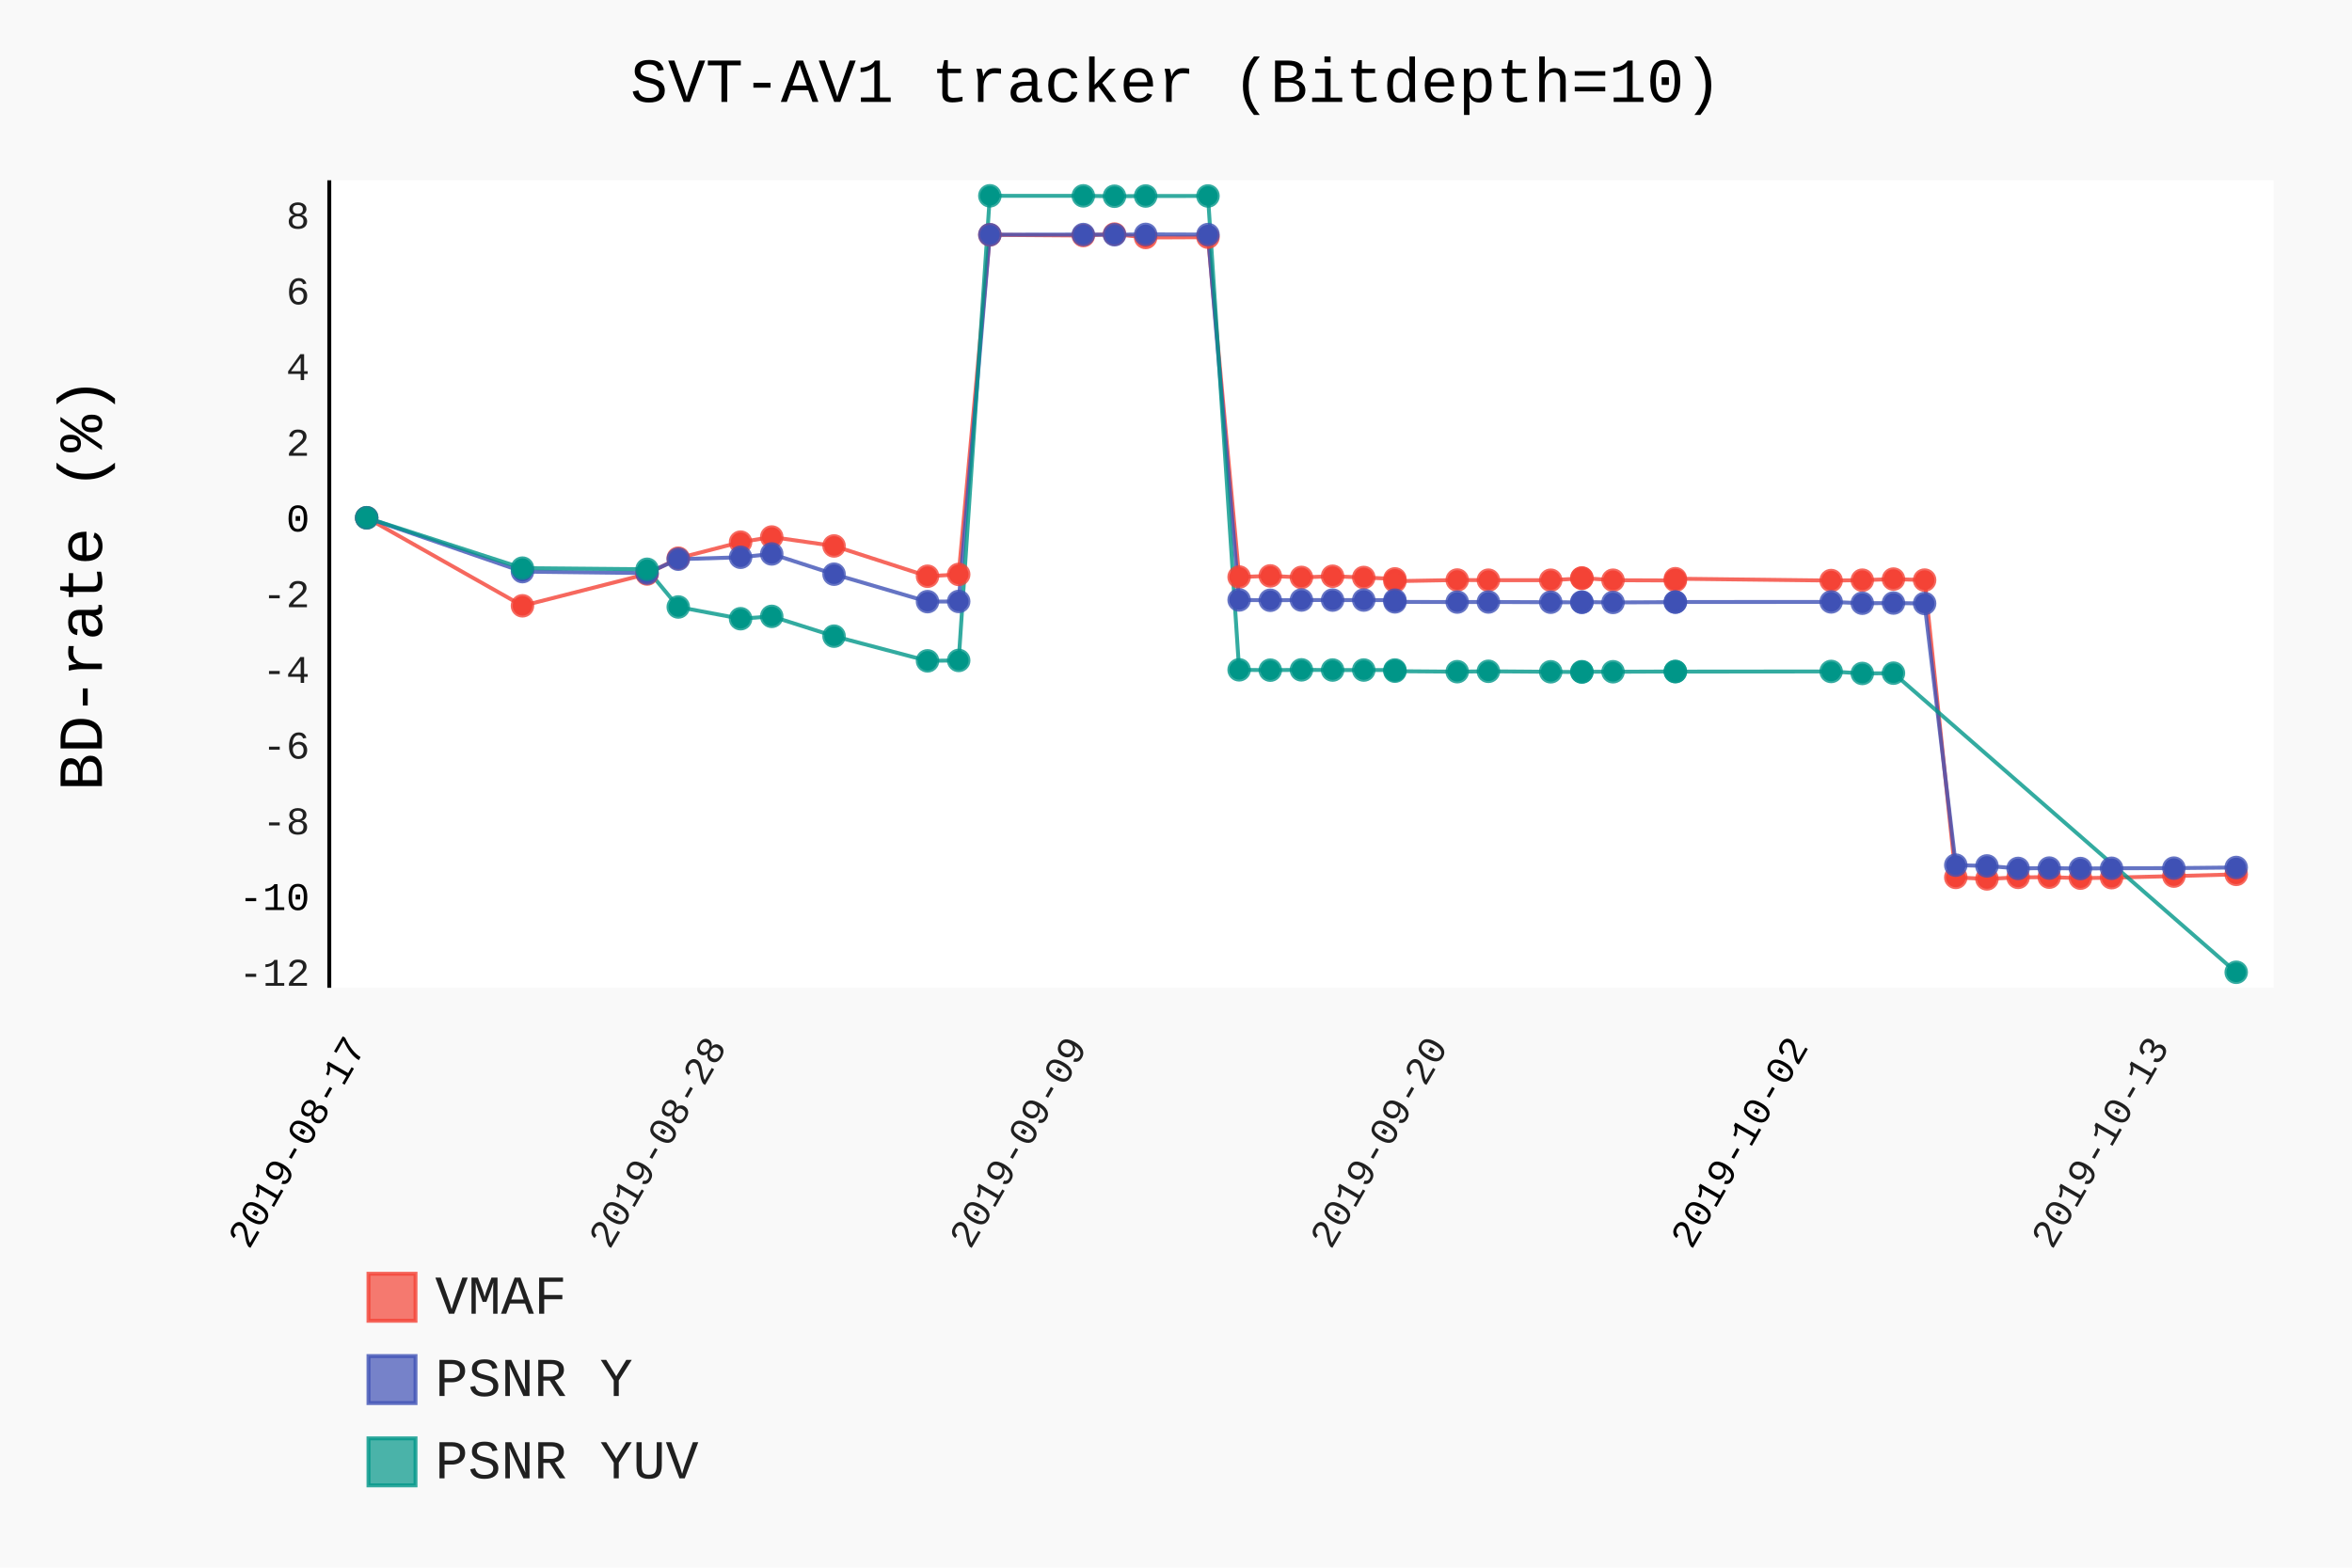
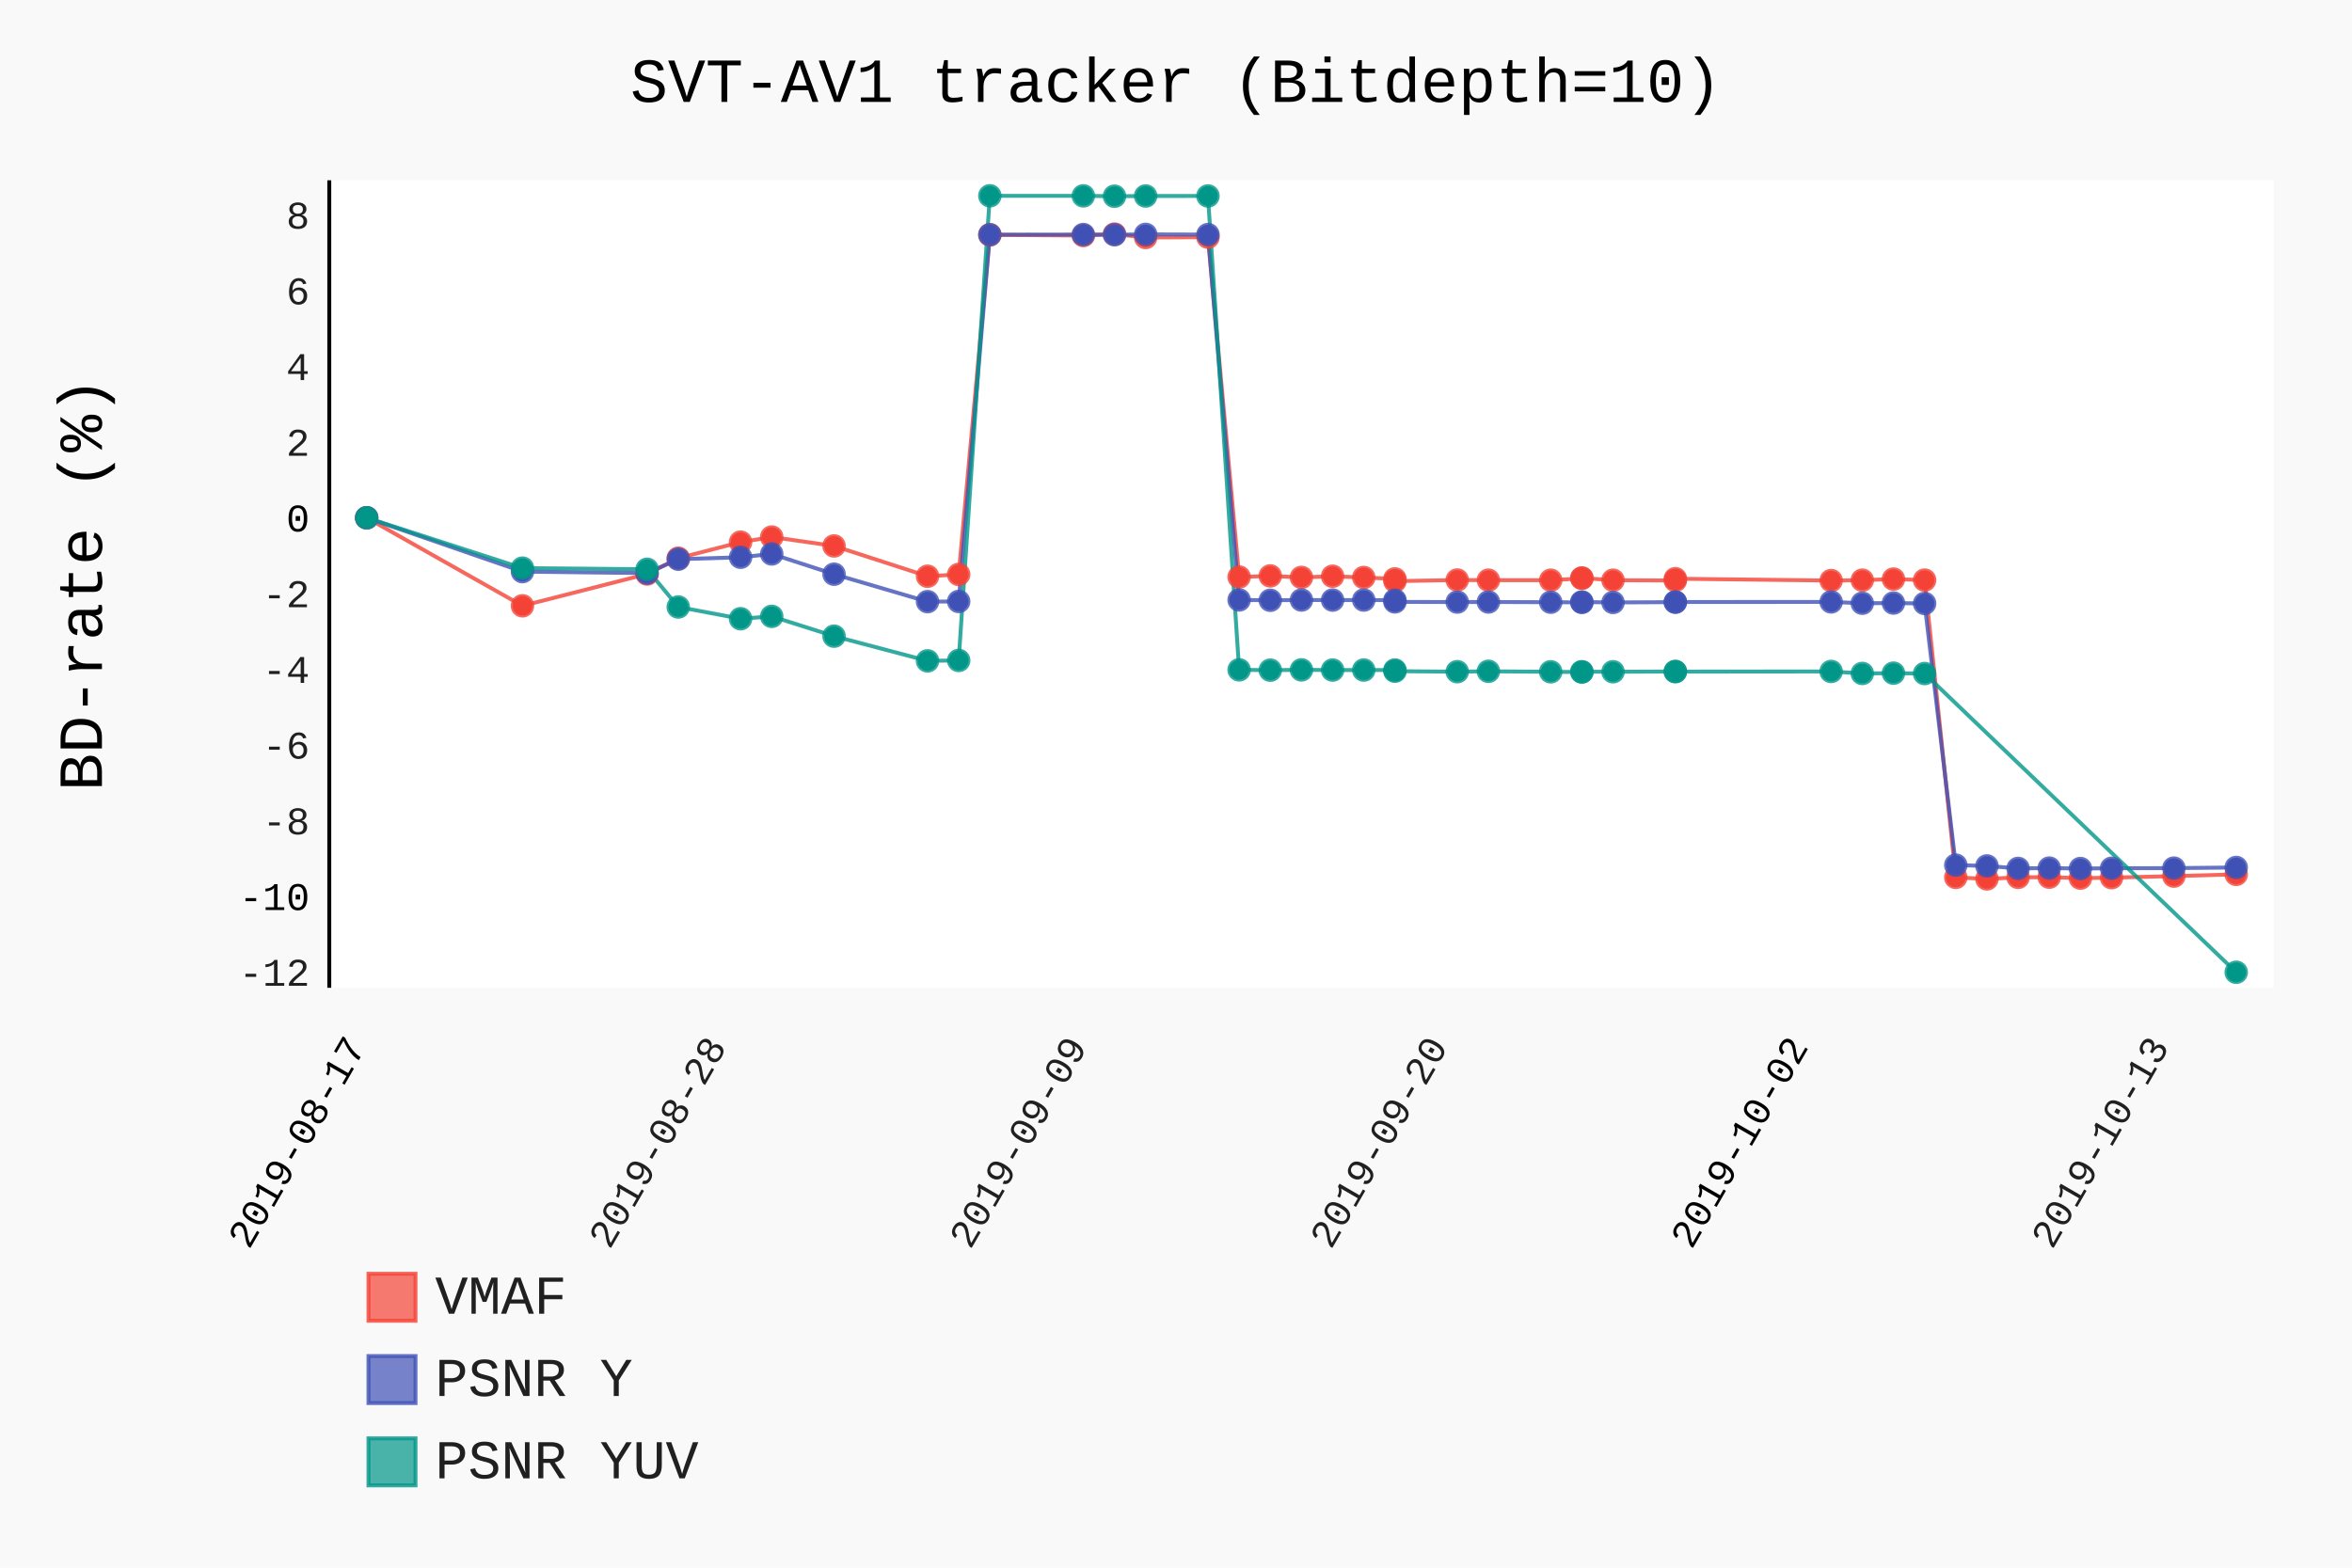
- <svg xmlns="http://www.w3.org/2000/svg" id="chart-d5853716-b4f8-43dd-b4a8-9dac7ab31e91" class="pygal-chart" viewBox="0 0 600 400">
+ <svg xmlns="http://www.w3.org/2000/svg" id="chart-70508d02-671e-4492-90ac-a0af5cd568db" class="pygal-chart" viewBox="0 0 600 400">
  <defs>
-     <style type="text/css">#chart-d5853716-b4f8-43dd-b4a8-9dac7ab31e91{-webkit-user-select:none;-webkit-font-smoothing:antialiased;font-family:Consolas,"Liberation Mono",Menlo,Courier,monospace}#chart-d5853716-b4f8-43dd-b4a8-9dac7ab31e91 .title{font-family:Consolas,"Liberation Mono",Menlo,Courier,monospace;font-size:16px}#chart-d5853716-b4f8-43dd-b4a8-9dac7ab31e91 .legends .legend text{font-family:Consolas,"Liberation Mono",Menlo,Courier,monospace;font-size:14px}#chart-d5853716-b4f8-43dd-b4a8-9dac7ab31e91 .axis text{font-family:Consolas,"Liberation Mono",Menlo,Courier,monospace;font-size:10px}#chart-d5853716-b4f8-43dd-b4a8-9dac7ab31e91 .axis text.major{font-family:Consolas,"Liberation Mono",Menlo,Courier,monospace;font-size:10px}#chart-d5853716-b4f8-43dd-b4a8-9dac7ab31e91 .text-overlay text.value{font-family:Consolas,"Liberation Mono",Menlo,Courier,monospace;font-size:16px}#chart-d5853716-b4f8-43dd-b4a8-9dac7ab31e91 .text-overlay text.label{font-family:Consolas,"Liberation Mono",Menlo,Courier,monospace;font-size:10px}#chart-d5853716-b4f8-43dd-b4a8-9dac7ab31e91 .tooltip{font-family:Consolas,"Liberation Mono",Menlo,Courier,monospace;font-size:14px}#chart-d5853716-b4f8-43dd-b4a8-9dac7ab31e91 text.no_data{font-family:Consolas,"Liberation Mono",Menlo,Courier,monospace;font-size:64px}
- #chart-d5853716-b4f8-43dd-b4a8-9dac7ab31e91{background-color:rgba(249,249,249,1)}#chart-d5853716-b4f8-43dd-b4a8-9dac7ab31e91 path,#chart-d5853716-b4f8-43dd-b4a8-9dac7ab31e91 line,#chart-d5853716-b4f8-43dd-b4a8-9dac7ab31e91 rect,#chart-d5853716-b4f8-43dd-b4a8-9dac7ab31e91 circle{-webkit-transition:150ms;-moz-transition:150ms;transition:150ms}#chart-d5853716-b4f8-43dd-b4a8-9dac7ab31e91 .graph &gt; .background{fill:rgba(249,249,249,1)}#chart-d5853716-b4f8-43dd-b4a8-9dac7ab31e91 .plot &gt; .background{fill:rgba(255,255,255,1)}#chart-d5853716-b4f8-43dd-b4a8-9dac7ab31e91 .graph{fill:rgba(0,0,0,.87)}#chart-d5853716-b4f8-43dd-b4a8-9dac7ab31e91 text.no_data{fill:rgba(0,0,0,1)}#chart-d5853716-b4f8-43dd-b4a8-9dac7ab31e91 .title{fill:rgba(0,0,0,1)}#chart-d5853716-b4f8-43dd-b4a8-9dac7ab31e91 .legends .legend text{fill:rgba(0,0,0,.87)}#chart-d5853716-b4f8-43dd-b4a8-9dac7ab31e91 .legends .legend:hover text{fill:rgba(0,0,0,1)}#chart-d5853716-b4f8-43dd-b4a8-9dac7ab31e91 .axis .line{stroke:rgba(0,0,0,1)}#chart-d5853716-b4f8-43dd-b4a8-9dac7ab31e91 .axis .guide.line{stroke:rgba(0,0,0,.54)}#chart-d5853716-b4f8-43dd-b4a8-9dac7ab31e91 .axis .major.line{stroke:rgba(0,0,0,.87)}#chart-d5853716-b4f8-43dd-b4a8-9dac7ab31e91 .axis text.major{fill:rgba(0,0,0,1)}#chart-d5853716-b4f8-43dd-b4a8-9dac7ab31e91 .axis.y .guides:hover .guide.line,#chart-d5853716-b4f8-43dd-b4a8-9dac7ab31e91 .line-graph .axis.x .guides:hover .guide.line,#chart-d5853716-b4f8-43dd-b4a8-9dac7ab31e91 .stackedline-graph .axis.x .guides:hover .guide.line,#chart-d5853716-b4f8-43dd-b4a8-9dac7ab31e91 .xy-graph .axis.x .guides:hover .guide.line{stroke:rgba(0,0,0,1)}#chart-d5853716-b4f8-43dd-b4a8-9dac7ab31e91 .axis .guides:hover text{fill:rgba(0,0,0,1)}#chart-d5853716-b4f8-43dd-b4a8-9dac7ab31e91 .reactive{fill-opacity:.7;stroke-opacity:.8}#chart-d5853716-b4f8-43dd-b4a8-9dac7ab31e91 .ci{stroke:rgba(0,0,0,.87)}#chart-d5853716-b4f8-43dd-b4a8-9dac7ab31e91 .reactive.active,#chart-d5853716-b4f8-43dd-b4a8-9dac7ab31e91 .active .reactive{fill-opacity:.8;stroke-opacity:.9;stroke-width:4}#chart-d5853716-b4f8-43dd-b4a8-9dac7ab31e91 .ci .reactive.active{stroke-width:1.5}#chart-d5853716-b4f8-43dd-b4a8-9dac7ab31e91 .series text{fill:rgba(0,0,0,1)}#chart-d5853716-b4f8-43dd-b4a8-9dac7ab31e91 .tooltip rect{fill:rgba(255,255,255,1);stroke:rgba(0,0,0,1);-webkit-transition:opacity 150ms;-moz-transition:opacity 150ms;transition:opacity 150ms}#chart-d5853716-b4f8-43dd-b4a8-9dac7ab31e91 .tooltip .label{fill:rgba(0,0,0,.87)}#chart-d5853716-b4f8-43dd-b4a8-9dac7ab31e91 .tooltip .label{fill:rgba(0,0,0,.87)}#chart-d5853716-b4f8-43dd-b4a8-9dac7ab31e91 .tooltip .legend{font-size:.8em;fill:rgba(0,0,0,.54)}#chart-d5853716-b4f8-43dd-b4a8-9dac7ab31e91 .tooltip .x_label{font-size:.6em;fill:rgba(0,0,0,1)}#chart-d5853716-b4f8-43dd-b4a8-9dac7ab31e91 .tooltip .xlink{font-size:.5em;text-decoration:underline}#chart-d5853716-b4f8-43dd-b4a8-9dac7ab31e91 .tooltip .value{font-size:1.5em}#chart-d5853716-b4f8-43dd-b4a8-9dac7ab31e91 .bound{font-size:.5em}#chart-d5853716-b4f8-43dd-b4a8-9dac7ab31e91 .max-value{font-size:.75em;fill:rgba(0,0,0,.54)}#chart-d5853716-b4f8-43dd-b4a8-9dac7ab31e91 .map-element{fill:rgba(255,255,255,1);stroke:rgba(0,0,0,.54) !important}#chart-d5853716-b4f8-43dd-b4a8-9dac7ab31e91 .map-element .reactive{fill-opacity:inherit;stroke-opacity:inherit}#chart-d5853716-b4f8-43dd-b4a8-9dac7ab31e91 .color-0,#chart-d5853716-b4f8-43dd-b4a8-9dac7ab31e91 .color-0 a:visited{stroke:#F44336;fill:#F44336}#chart-d5853716-b4f8-43dd-b4a8-9dac7ab31e91 .color-1,#chart-d5853716-b4f8-43dd-b4a8-9dac7ab31e91 .color-1 a:visited{stroke:#3F51B5;fill:#3F51B5}#chart-d5853716-b4f8-43dd-b4a8-9dac7ab31e91 .color-2,#chart-d5853716-b4f8-43dd-b4a8-9dac7ab31e91 .color-2 a:visited{stroke:#009688;fill:#009688}#chart-d5853716-b4f8-43dd-b4a8-9dac7ab31e91 .text-overlay .color-0 text{fill:black}#chart-d5853716-b4f8-43dd-b4a8-9dac7ab31e91 .text-overlay .color-1 text{fill:black}#chart-d5853716-b4f8-43dd-b4a8-9dac7ab31e91 .text-overlay .color-2 text{fill:black}
- #chart-d5853716-b4f8-43dd-b4a8-9dac7ab31e91 text.no_data{text-anchor:middle}#chart-d5853716-b4f8-43dd-b4a8-9dac7ab31e91 .guide.line{fill:none}#chart-d5853716-b4f8-43dd-b4a8-9dac7ab31e91 .centered{text-anchor:middle}#chart-d5853716-b4f8-43dd-b4a8-9dac7ab31e91 .title{text-anchor:middle}#chart-d5853716-b4f8-43dd-b4a8-9dac7ab31e91 .legends .legend text{fill-opacity:1}#chart-d5853716-b4f8-43dd-b4a8-9dac7ab31e91 .axis.x text{text-anchor:middle}#chart-d5853716-b4f8-43dd-b4a8-9dac7ab31e91 .axis.x:not(.web) text[transform]{text-anchor:start}#chart-d5853716-b4f8-43dd-b4a8-9dac7ab31e91 .axis.x:not(.web) text[transform].backwards{text-anchor:end}#chart-d5853716-b4f8-43dd-b4a8-9dac7ab31e91 .axis.y text{text-anchor:end}#chart-d5853716-b4f8-43dd-b4a8-9dac7ab31e91 .axis.y text[transform].backwards{text-anchor:start}#chart-d5853716-b4f8-43dd-b4a8-9dac7ab31e91 .axis.y2 text{text-anchor:start}#chart-d5853716-b4f8-43dd-b4a8-9dac7ab31e91 .axis.y2 text[transform].backwards{text-anchor:end}#chart-d5853716-b4f8-43dd-b4a8-9dac7ab31e91 .axis .guide.line{stroke-dasharray:4,4}#chart-d5853716-b4f8-43dd-b4a8-9dac7ab31e91 .axis .major.guide.line{stroke-dasharray:6,6}#chart-d5853716-b4f8-43dd-b4a8-9dac7ab31e91 .horizontal .axis.y .guide.line,#chart-d5853716-b4f8-43dd-b4a8-9dac7ab31e91 .horizontal .axis.y2 .guide.line,#chart-d5853716-b4f8-43dd-b4a8-9dac7ab31e91 .vertical .axis.x .guide.line{opacity:0}#chart-d5853716-b4f8-43dd-b4a8-9dac7ab31e91 .horizontal .axis.always_show .guide.line,#chart-d5853716-b4f8-43dd-b4a8-9dac7ab31e91 .vertical .axis.always_show .guide.line{opacity:1 !important}#chart-d5853716-b4f8-43dd-b4a8-9dac7ab31e91 .axis.y .guides:hover .guide.line,#chart-d5853716-b4f8-43dd-b4a8-9dac7ab31e91 .axis.y2 .guides:hover .guide.line,#chart-d5853716-b4f8-43dd-b4a8-9dac7ab31e91 .axis.x .guides:hover .guide.line{opacity:1}#chart-d5853716-b4f8-43dd-b4a8-9dac7ab31e91 .axis .guides:hover text{opacity:1}#chart-d5853716-b4f8-43dd-b4a8-9dac7ab31e91 .nofill{fill:none}#chart-d5853716-b4f8-43dd-b4a8-9dac7ab31e91 .subtle-fill{fill-opacity:.2}#chart-d5853716-b4f8-43dd-b4a8-9dac7ab31e91 .dot{stroke-width:1px;fill-opacity:1}#chart-d5853716-b4f8-43dd-b4a8-9dac7ab31e91 .dot.active{stroke-width:5px}#chart-d5853716-b4f8-43dd-b4a8-9dac7ab31e91 .dot.negative{fill:transparent}#chart-d5853716-b4f8-43dd-b4a8-9dac7ab31e91 text,#chart-d5853716-b4f8-43dd-b4a8-9dac7ab31e91 tspan{stroke:none !important}#chart-d5853716-b4f8-43dd-b4a8-9dac7ab31e91 .series text.active{opacity:1}#chart-d5853716-b4f8-43dd-b4a8-9dac7ab31e91 .tooltip rect{fill-opacity:.95;stroke-width:.5}#chart-d5853716-b4f8-43dd-b4a8-9dac7ab31e91 .tooltip text{fill-opacity:1}#chart-d5853716-b4f8-43dd-b4a8-9dac7ab31e91 .showable{visibility:hidden}#chart-d5853716-b4f8-43dd-b4a8-9dac7ab31e91 .showable.shown{visibility:visible}#chart-d5853716-b4f8-43dd-b4a8-9dac7ab31e91 .gauge-background{fill:rgba(229,229,229,1);stroke:none}#chart-d5853716-b4f8-43dd-b4a8-9dac7ab31e91 .bg-lines{stroke:rgba(249,249,249,1);stroke-width:2px}</style>
+     <style type="text/css">#chart-70508d02-671e-4492-90ac-a0af5cd568db{-webkit-user-select:none;-webkit-font-smoothing:antialiased;font-family:Consolas,"Liberation Mono",Menlo,Courier,monospace}#chart-70508d02-671e-4492-90ac-a0af5cd568db .title{font-family:Consolas,"Liberation Mono",Menlo,Courier,monospace;font-size:16px}#chart-70508d02-671e-4492-90ac-a0af5cd568db .legends .legend text{font-family:Consolas,"Liberation Mono",Menlo,Courier,monospace;font-size:14px}#chart-70508d02-671e-4492-90ac-a0af5cd568db .axis text{font-family:Consolas,"Liberation Mono",Menlo,Courier,monospace;font-size:10px}#chart-70508d02-671e-4492-90ac-a0af5cd568db .axis text.major{font-family:Consolas,"Liberation Mono",Menlo,Courier,monospace;font-size:10px}#chart-70508d02-671e-4492-90ac-a0af5cd568db .text-overlay text.value{font-family:Consolas,"Liberation Mono",Menlo,Courier,monospace;font-size:16px}#chart-70508d02-671e-4492-90ac-a0af5cd568db .text-overlay text.label{font-family:Consolas,"Liberation Mono",Menlo,Courier,monospace;font-size:10px}#chart-70508d02-671e-4492-90ac-a0af5cd568db .tooltip{font-family:Consolas,"Liberation Mono",Menlo,Courier,monospace;font-size:14px}#chart-70508d02-671e-4492-90ac-a0af5cd568db text.no_data{font-family:Consolas,"Liberation Mono",Menlo,Courier,monospace;font-size:64px}
+ #chart-70508d02-671e-4492-90ac-a0af5cd568db{background-color:rgba(249,249,249,1)}#chart-70508d02-671e-4492-90ac-a0af5cd568db path,#chart-70508d02-671e-4492-90ac-a0af5cd568db line,#chart-70508d02-671e-4492-90ac-a0af5cd568db rect,#chart-70508d02-671e-4492-90ac-a0af5cd568db circle{-webkit-transition:150ms;-moz-transition:150ms;transition:150ms}#chart-70508d02-671e-4492-90ac-a0af5cd568db .graph &gt; .background{fill:rgba(249,249,249,1)}#chart-70508d02-671e-4492-90ac-a0af5cd568db .plot &gt; .background{fill:rgba(255,255,255,1)}#chart-70508d02-671e-4492-90ac-a0af5cd568db .graph{fill:rgba(0,0,0,.87)}#chart-70508d02-671e-4492-90ac-a0af5cd568db text.no_data{fill:rgba(0,0,0,1)}#chart-70508d02-671e-4492-90ac-a0af5cd568db .title{fill:rgba(0,0,0,1)}#chart-70508d02-671e-4492-90ac-a0af5cd568db .legends .legend text{fill:rgba(0,0,0,.87)}#chart-70508d02-671e-4492-90ac-a0af5cd568db .legends .legend:hover text{fill:rgba(0,0,0,1)}#chart-70508d02-671e-4492-90ac-a0af5cd568db .axis .line{stroke:rgba(0,0,0,1)}#chart-70508d02-671e-4492-90ac-a0af5cd568db .axis .guide.line{stroke:rgba(0,0,0,.54)}#chart-70508d02-671e-4492-90ac-a0af5cd568db .axis .major.line{stroke:rgba(0,0,0,.87)}#chart-70508d02-671e-4492-90ac-a0af5cd568db .axis text.major{fill:rgba(0,0,0,1)}#chart-70508d02-671e-4492-90ac-a0af5cd568db .axis.y .guides:hover .guide.line,#chart-70508d02-671e-4492-90ac-a0af5cd568db .line-graph .axis.x .guides:hover .guide.line,#chart-70508d02-671e-4492-90ac-a0af5cd568db .stackedline-graph .axis.x .guides:hover .guide.line,#chart-70508d02-671e-4492-90ac-a0af5cd568db .xy-graph .axis.x .guides:hover .guide.line{stroke:rgba(0,0,0,1)}#chart-70508d02-671e-4492-90ac-a0af5cd568db .axis .guides:hover text{fill:rgba(0,0,0,1)}#chart-70508d02-671e-4492-90ac-a0af5cd568db .reactive{fill-opacity:.7;stroke-opacity:.8}#chart-70508d02-671e-4492-90ac-a0af5cd568db .ci{stroke:rgba(0,0,0,.87)}#chart-70508d02-671e-4492-90ac-a0af5cd568db .reactive.active,#chart-70508d02-671e-4492-90ac-a0af5cd568db .active .reactive{fill-opacity:.8;stroke-opacity:.9;stroke-width:4}#chart-70508d02-671e-4492-90ac-a0af5cd568db .ci .reactive.active{stroke-width:1.5}#chart-70508d02-671e-4492-90ac-a0af5cd568db .series text{fill:rgba(0,0,0,1)}#chart-70508d02-671e-4492-90ac-a0af5cd568db .tooltip rect{fill:rgba(255,255,255,1);stroke:rgba(0,0,0,1);-webkit-transition:opacity 150ms;-moz-transition:opacity 150ms;transition:opacity 150ms}#chart-70508d02-671e-4492-90ac-a0af5cd568db .tooltip .label{fill:rgba(0,0,0,.87)}#chart-70508d02-671e-4492-90ac-a0af5cd568db .tooltip .label{fill:rgba(0,0,0,.87)}#chart-70508d02-671e-4492-90ac-a0af5cd568db .tooltip .legend{font-size:.8em;fill:rgba(0,0,0,.54)}#chart-70508d02-671e-4492-90ac-a0af5cd568db .tooltip .x_label{font-size:.6em;fill:rgba(0,0,0,1)}#chart-70508d02-671e-4492-90ac-a0af5cd568db .tooltip .xlink{font-size:.5em;text-decoration:underline}#chart-70508d02-671e-4492-90ac-a0af5cd568db .tooltip .value{font-size:1.5em}#chart-70508d02-671e-4492-90ac-a0af5cd568db .bound{font-size:.5em}#chart-70508d02-671e-4492-90ac-a0af5cd568db .max-value{font-size:.75em;fill:rgba(0,0,0,.54)}#chart-70508d02-671e-4492-90ac-a0af5cd568db .map-element{fill:rgba(255,255,255,1);stroke:rgba(0,0,0,.54) !important}#chart-70508d02-671e-4492-90ac-a0af5cd568db .map-element .reactive{fill-opacity:inherit;stroke-opacity:inherit}#chart-70508d02-671e-4492-90ac-a0af5cd568db .color-0,#chart-70508d02-671e-4492-90ac-a0af5cd568db .color-0 a:visited{stroke:#F44336;fill:#F44336}#chart-70508d02-671e-4492-90ac-a0af5cd568db .color-1,#chart-70508d02-671e-4492-90ac-a0af5cd568db .color-1 a:visited{stroke:#3F51B5;fill:#3F51B5}#chart-70508d02-671e-4492-90ac-a0af5cd568db .color-2,#chart-70508d02-671e-4492-90ac-a0af5cd568db .color-2 a:visited{stroke:#009688;fill:#009688}#chart-70508d02-671e-4492-90ac-a0af5cd568db .text-overlay .color-0 text{fill:black}#chart-70508d02-671e-4492-90ac-a0af5cd568db .text-overlay .color-1 text{fill:black}#chart-70508d02-671e-4492-90ac-a0af5cd568db .text-overlay .color-2 text{fill:black}
+ #chart-70508d02-671e-4492-90ac-a0af5cd568db text.no_data{text-anchor:middle}#chart-70508d02-671e-4492-90ac-a0af5cd568db .guide.line{fill:none}#chart-70508d02-671e-4492-90ac-a0af5cd568db .centered{text-anchor:middle}#chart-70508d02-671e-4492-90ac-a0af5cd568db .title{text-anchor:middle}#chart-70508d02-671e-4492-90ac-a0af5cd568db .legends .legend text{fill-opacity:1}#chart-70508d02-671e-4492-90ac-a0af5cd568db .axis.x text{text-anchor:middle}#chart-70508d02-671e-4492-90ac-a0af5cd568db .axis.x:not(.web) text[transform]{text-anchor:start}#chart-70508d02-671e-4492-90ac-a0af5cd568db .axis.x:not(.web) text[transform].backwards{text-anchor:end}#chart-70508d02-671e-4492-90ac-a0af5cd568db .axis.y text{text-anchor:end}#chart-70508d02-671e-4492-90ac-a0af5cd568db .axis.y text[transform].backwards{text-anchor:start}#chart-70508d02-671e-4492-90ac-a0af5cd568db .axis.y2 text{text-anchor:start}#chart-70508d02-671e-4492-90ac-a0af5cd568db .axis.y2 text[transform].backwards{text-anchor:end}#chart-70508d02-671e-4492-90ac-a0af5cd568db .axis .guide.line{stroke-dasharray:4,4}#chart-70508d02-671e-4492-90ac-a0af5cd568db .axis .major.guide.line{stroke-dasharray:6,6}#chart-70508d02-671e-4492-90ac-a0af5cd568db .horizontal .axis.y .guide.line,#chart-70508d02-671e-4492-90ac-a0af5cd568db .horizontal .axis.y2 .guide.line,#chart-70508d02-671e-4492-90ac-a0af5cd568db .vertical .axis.x .guide.line{opacity:0}#chart-70508d02-671e-4492-90ac-a0af5cd568db .horizontal .axis.always_show .guide.line,#chart-70508d02-671e-4492-90ac-a0af5cd568db .vertical .axis.always_show .guide.line{opacity:1 !important}#chart-70508d02-671e-4492-90ac-a0af5cd568db .axis.y .guides:hover .guide.line,#chart-70508d02-671e-4492-90ac-a0af5cd568db .axis.y2 .guides:hover .guide.line,#chart-70508d02-671e-4492-90ac-a0af5cd568db .axis.x .guides:hover .guide.line{opacity:1}#chart-70508d02-671e-4492-90ac-a0af5cd568db .axis .guides:hover text{opacity:1}#chart-70508d02-671e-4492-90ac-a0af5cd568db .nofill{fill:none}#chart-70508d02-671e-4492-90ac-a0af5cd568db .subtle-fill{fill-opacity:.2}#chart-70508d02-671e-4492-90ac-a0af5cd568db .dot{stroke-width:1px;fill-opacity:1}#chart-70508d02-671e-4492-90ac-a0af5cd568db .dot.active{stroke-width:5px}#chart-70508d02-671e-4492-90ac-a0af5cd568db .dot.negative{fill:transparent}#chart-70508d02-671e-4492-90ac-a0af5cd568db text,#chart-70508d02-671e-4492-90ac-a0af5cd568db tspan{stroke:none !important}#chart-70508d02-671e-4492-90ac-a0af5cd568db .series text.active{opacity:1}#chart-70508d02-671e-4492-90ac-a0af5cd568db .tooltip rect{fill-opacity:.95;stroke-width:.5}#chart-70508d02-671e-4492-90ac-a0af5cd568db .tooltip text{fill-opacity:1}#chart-70508d02-671e-4492-90ac-a0af5cd568db .showable{visibility:hidden}#chart-70508d02-671e-4492-90ac-a0af5cd568db .showable.shown{visibility:visible}#chart-70508d02-671e-4492-90ac-a0af5cd568db .gauge-background{fill:rgba(229,229,229,1);stroke:none}#chart-70508d02-671e-4492-90ac-a0af5cd568db .bg-lines{stroke:rgba(249,249,249,1);stroke-width:2px}</style>
  </defs>
  <g class="graph datetimeline-graph vertical">
    <rect class="background" height="400" width="600" x="0" y="0" />
    <g class="plot" transform="translate(84, 46)">
      <rect class="background" height="206.038" width="496.0" x="0" y="0" />
      <g class="axis y">
        <g class="guides">
          <text class="" x="-5" y="205.518">-12</text>
        </g>
        <g class="guides">
          <text class="major" x="-5" y="186.199">-10</text>
        </g>
        <g class="guides">
          <text class="" x="-5" y="166.881">-8</text>
        </g>
        <g class="guides">
          <text class="" x="-5" y="147.562">-6</text>
        </g>
        <g class="guides">
          <text class="" x="-5" y="128.243">-4</text>
        </g>
        <g class="guides">
          <text class="" x="-5" y="108.924">-2</text>
        </g>
        <g class="guides">
          <text class="major" x="-5" y="89.606">0</text>
        </g>
        <g class="guides">
          <text class="" x="-5" y="70.287">2</text>
        </g>
        <g class="guides">
          <text class="" x="-5" y="50.968">4</text>
        </g>
        <g class="guides">
          <text class="" x="-5" y="31.649">6</text>
        </g>
        <g class="guides">
          <text class="" x="-5" y="12.331">8</text>
        </g>
      </g>
      <g class="axis x">
        <path class="line" d="M0 0 v206.038" />
        <g class="guides">
          <path class="major guide line" d="M9.538 0 v206.038" />
          <text class="major backwards" x="9.538" y="221.038" transform="rotate(300 9.538462 221.0385)">2019-08-17</text>
        </g>
        <g class="guides">
          <path class="guide line" d="M101.538 0 v206.038" />
          <text class="backwards" x="101.538" y="221.038" transform="rotate(300 101.5375 221.0385)">2019-08-28</text>
        </g>
        <g class="guides">
          <path class="guide line" d="M193.537 0 v206.038" />
          <text class="backwards" x="193.537" y="221.038" transform="rotate(300 193.5366 221.0385)">2019-09-09</text>
        </g>
        <g class="guides">
          <path class="guide line" d="M285.536 0 v206.038" />
          <text class="backwards" x="285.536" y="221.038" transform="rotate(300 285.5356 221.0385)">2019-09-20</text>
        </g>
        <g class="guides">
          <path class="major guide line" d="M377.535 0 v206.038" />
          <text class="major backwards" x="377.535" y="221.038" transform="rotate(300 377.5347 221.0385)">2019-10-02</text>
        </g>
        <g class="guides">
          <path class="guide line" d="M469.534 0 v206.038" />
          <text class="backwards" x="469.534" y="221.038" transform="rotate(300 469.5337 221.0385)">2019-10-13</text>
        </g>
      </g>
      <g class="series serie-0 color-0">
        <path class="line reactive nofill" d="M9.538 86.106 L49.282 108.573 81.077 100.46 89.026 96.422 104.923 92.326 112.872 91.022 128.769 93.302 152.615 101.029 160.564 100.566 168.513 13.921 192.359 14.095 200.308 13.728 208.256 14.597 224.154 14.52 232.103 101.232 240.051 100.942 248 101.329 255.949 101.029 263.897 101.348 271.846 101.706 271.846 102.285 287.744 101.995 295.692 102.034 311.59 102.044 319.538 101.57 319.538 101.464 327.487 102.044 343.385 102.111 343.385 101.657 383.128 102.131 391.077 102.034 399.026 101.754 406.974 102.015 414.923 177.87 422.872 178.256 430.821 177.86 438.769 177.812 446.718 178.063 454.667 177.937 470.564 177.541 486.462 177.097" />
      </g>
      <g class="series serie-1 color-1">
        <path class="line reactive nofill" d="M9.538 86.106 L49.282 99.851 81.077 100.228 89.026 96.683 104.923 96.19 112.872 95.34 128.769 100.508 152.615 107.511 160.564 107.463 168.513 13.882 192.359 13.844 200.308 13.892 208.256 13.805 224.154 13.853 232.103 107.076 240.051 107.163 248 107.095 255.949 107.115 263.897 107.105 271.846 107.134 271.846 107.569 287.744 107.617 295.692 107.598 311.59 107.656 319.538 107.694 319.538 107.607 327.487 107.714 343.385 107.636 343.385 107.607 383.128 107.578 391.077 107.917 399.026 107.868 406.974 107.975 414.923 174.74 422.872 174.943 430.821 175.581 438.769 175.494 446.718 175.609 454.667 175.542 470.564 175.503 486.462 175.339" />
      </g>
      <g class="series serie-2 color-2">
-         <path class="line reactive nofill" d="M9.538 86.106 L49.282 98.962 81.077 99.252 89.026 108.873 104.923 111.867 112.872 111.268 128.769 116.32 152.615 122.618 160.564 122.512 168.513 3.962 192.359 3.972 200.308 4.069 208.256 4.011 224.154 4.001 232.103 124.907 240.051 124.994 248 124.917 255.949 124.965 263.897 124.965 271.846 124.956 271.846 125.255 287.744 125.381 295.692 125.284 311.59 125.41 319.538 125.477 319.538 125.39 327.487 125.4 343.385 125.332 343.385 125.361 383.128 125.323 391.077 125.835 399.026 125.757 486.462 202.076" />
+         <path class="line reactive nofill" d="M9.538 86.106 L49.282 98.962 81.077 99.252 89.026 108.873 104.923 111.867 112.872 111.268 128.769 116.32 152.615 122.618 160.564 122.512 168.513 3.962 192.359 3.972 200.308 4.069 208.256 4.011 224.154 4.001 232.103 124.907 240.051 124.994 248 124.917 255.949 124.965 263.897 124.965 271.846 124.956 271.846 125.255 287.744 125.381 295.692 125.284 311.59 125.41 319.538 125.477 319.538 125.39 327.487 125.4 343.385 125.332 343.385 125.361 383.128 125.323 391.077 125.835 399.026 125.757 406.974 125.854 486.462 202.076" />
      </g>
    </g>
    <g class="titles">
      <text class="title plot_title" x="300.0" y="26">SVT-AV1 tracker (Bitdepth=10)</text>
      <text class="title" x="0" y="175.019" transform="rotate(-90 0 149.0192)">BD-rate (%)</text>
    </g>
    <g class="plot overlay" transform="translate(84, 46)">
      <g class="series serie-0 color-0">
        <g class="dots">
          <circle class="dot reactive tooltip-trigger" cx="9.538" cy="86.106" r="2.5" />
        </g>
        <g class="dots">
          <circle class="dot reactive tooltip-trigger" cx="49.282" cy="108.573" r="2.5" />
        </g>
        <g class="dots">
          <circle class="dot reactive tooltip-trigger" cx="81.077" cy="100.46" r="2.5" />
        </g>
        <g class="dots">
          <circle class="dot reactive tooltip-trigger" cx="89.026" cy="96.422" r="2.5" />
        </g>
        <g class="dots">
          <circle class="dot reactive tooltip-trigger" cx="104.923" cy="92.326" r="2.5" />
        </g>
        <g class="dots">
          <circle class="dot reactive tooltip-trigger" cx="112.872" cy="91.022" r="2.5" />
        </g>
        <g class="dots">
          <circle class="dot reactive tooltip-trigger" cx="128.769" cy="93.302" r="2.5" />
        </g>
        <g class="dots">
          <circle class="dot reactive tooltip-trigger" cx="152.615" cy="101.029" r="2.5" />
        </g>
        <g class="dots">
          <circle class="dot reactive tooltip-trigger" cx="160.564" cy="100.566" r="2.5" />
        </g>
        <g class="dots">
          <circle class="dot reactive tooltip-trigger" cx="168.513" cy="13.921" r="2.5" />
        </g>
        <g class="dots">
          <circle class="dot reactive tooltip-trigger" cx="192.359" cy="14.095" r="2.5" />
        </g>
        <g class="dots">
          <circle class="dot reactive tooltip-trigger" cx="200.308" cy="13.728" r="2.5" />
        </g>
        <g class="dots">
          <circle class="dot reactive tooltip-trigger" cx="208.256" cy="14.597" r="2.5" />
        </g>
        <g class="dots">
          <circle class="dot reactive tooltip-trigger" cx="224.154" cy="14.52" r="2.5" />
        </g>
        <g class="dots">
          <circle class="dot reactive tooltip-trigger" cx="232.103" cy="101.232" r="2.5" />
        </g>
        <g class="dots">
          <circle class="dot reactive tooltip-trigger" cx="240.051" cy="100.942" r="2.5" />
        </g>
        <g class="dots">
          <circle class="dot reactive tooltip-trigger" cx="248.0" cy="101.329" r="2.5" />
        </g>
        <g class="dots">
          <circle class="dot reactive tooltip-trigger" cx="255.949" cy="101.029" r="2.5" />
        </g>
        <g class="dots">
          <circle class="dot reactive tooltip-trigger" cx="263.897" cy="101.348" r="2.5" />
        </g>
        <g class="dots">
          <circle class="dot reactive tooltip-trigger" cx="271.846" cy="101.706" r="2.5" />
        </g>
        <g class="dots">
          <circle class="dot reactive tooltip-trigger" cx="271.846" cy="102.285" r="2.5" />
        </g>
        <g class="dots">
          <circle class="dot reactive tooltip-trigger" cx="287.744" cy="101.995" r="2.5" />
        </g>
        <g class="dots">
          <circle class="dot reactive tooltip-trigger" cx="295.692" cy="102.034" r="2.5" />
        </g>
        <g class="dots">
          <circle class="dot reactive tooltip-trigger" cx="311.59" cy="102.044" r="2.5" />
        </g>
        <g class="dots">
          <circle class="dot reactive tooltip-trigger" cx="319.538" cy="101.57" r="2.5" />
        </g>
        <g class="dots">
          <circle class="dot reactive tooltip-trigger" cx="319.538" cy="101.464" r="2.5" />
        </g>
        <g class="dots">
          <circle class="dot reactive tooltip-trigger" cx="327.487" cy="102.044" r="2.5" />
        </g>
        <g class="dots">
          <circle class="dot reactive tooltip-trigger" cx="343.385" cy="102.111" r="2.5" />
        </g>
        <g class="dots">
          <circle class="dot reactive tooltip-trigger" cx="343.385" cy="101.657" r="2.5" />
        </g>
        <g class="dots">
          <circle class="dot reactive tooltip-trigger" cx="383.128" cy="102.131" r="2.5" />
        </g>
        <g class="dots">
          <circle class="dot reactive tooltip-trigger" cx="391.077" cy="102.034" r="2.5" />
        </g>
        <g class="dots">
          <circle class="dot reactive tooltip-trigger" cx="399.026" cy="101.754" r="2.5" />
        </g>
        <g class="dots">
          <circle class="dot reactive tooltip-trigger" cx="406.974" cy="102.015" r="2.5" />
        </g>
        <g class="dots">
          <circle class="dot reactive tooltip-trigger" cx="414.923" cy="177.87" r="2.5" />
        </g>
        <g class="dots">
          <circle class="dot reactive tooltip-trigger" cx="422.872" cy="178.256" r="2.5" />
        </g>
        <g class="dots">
          <circle class="dot reactive tooltip-trigger" cx="430.821" cy="177.86" r="2.5" />
        </g>
        <g class="dots">
          <circle class="dot reactive tooltip-trigger" cx="438.769" cy="177.812" r="2.5" />
        </g>
        <g class="dots">
          <circle class="dot reactive tooltip-trigger" cx="446.718" cy="178.063" r="2.5" />
        </g>
        <g class="dots">
          <circle class="dot reactive tooltip-trigger" cx="454.667" cy="177.937" r="2.5" />
        </g>
        <g class="dots">
          <circle class="dot reactive tooltip-trigger" cx="470.564" cy="177.541" r="2.5" />
        </g>
        <g class="dots">
          <circle class="dot reactive tooltip-trigger" cx="486.462" cy="177.097" r="2.5" />
        </g>
      </g>
      <g class="series serie-1 color-1">
        <g class="dots">
          <circle class="dot reactive tooltip-trigger" cx="9.538" cy="86.106" r="2.5" />
        </g>
        <g class="dots">
          <circle class="dot reactive tooltip-trigger" cx="49.282" cy="99.851" r="2.5" />
        </g>
        <g class="dots">
          <circle class="dot reactive tooltip-trigger" cx="81.077" cy="100.228" r="2.5" />
        </g>
        <g class="dots">
          <circle class="dot reactive tooltip-trigger" cx="89.026" cy="96.683" r="2.5" />
        </g>
        <g class="dots">
          <circle class="dot reactive tooltip-trigger" cx="104.923" cy="96.19" r="2.5" />
        </g>
        <g class="dots">
          <circle class="dot reactive tooltip-trigger" cx="112.872" cy="95.34" r="2.5" />
        </g>
        <g class="dots">
          <circle class="dot reactive tooltip-trigger" cx="128.769" cy="100.508" r="2.5" />
        </g>
        <g class="dots">
          <circle class="dot reactive tooltip-trigger" cx="152.615" cy="107.511" r="2.5" />
        </g>
        <g class="dots">
          <circle class="dot reactive tooltip-trigger" cx="160.564" cy="107.463" r="2.5" />
        </g>
        <g class="dots">
          <circle class="dot reactive tooltip-trigger" cx="168.513" cy="13.882" r="2.5" />
        </g>
        <g class="dots">
          <circle class="dot reactive tooltip-trigger" cx="192.359" cy="13.844" r="2.5" />
        </g>
        <g class="dots">
          <circle class="dot reactive tooltip-trigger" cx="200.308" cy="13.892" r="2.5" />
        </g>
        <g class="dots">
          <circle class="dot reactive tooltip-trigger" cx="208.256" cy="13.805" r="2.5" />
        </g>
        <g class="dots">
          <circle class="dot reactive tooltip-trigger" cx="224.154" cy="13.853" r="2.5" />
        </g>
        <g class="dots">
          <circle class="dot reactive tooltip-trigger" cx="232.103" cy="107.076" r="2.5" />
        </g>
        <g class="dots">
          <circle class="dot reactive tooltip-trigger" cx="240.051" cy="107.163" r="2.5" />
        </g>
        <g class="dots">
          <circle class="dot reactive tooltip-trigger" cx="248.0" cy="107.095" r="2.5" />
        </g>
        <g class="dots">
          <circle class="dot reactive tooltip-trigger" cx="255.949" cy="107.115" r="2.5" />
        </g>
        <g class="dots">
          <circle class="dot reactive tooltip-trigger" cx="263.897" cy="107.105" r="2.5" />
        </g>
        <g class="dots">
          <circle class="dot reactive tooltip-trigger" cx="271.846" cy="107.134" r="2.5" />
        </g>
        <g class="dots">
          <circle class="dot reactive tooltip-trigger" cx="271.846" cy="107.569" r="2.5" />
        </g>
        <g class="dots">
          <circle class="dot reactive tooltip-trigger" cx="287.744" cy="107.617" r="2.5" />
        </g>
        <g class="dots">
          <circle class="dot reactive tooltip-trigger" cx="295.692" cy="107.598" r="2.5" />
        </g>
        <g class="dots">
          <circle class="dot reactive tooltip-trigger" cx="311.59" cy="107.656" r="2.5" />
        </g>
        <g class="dots">
          <circle class="dot reactive tooltip-trigger" cx="319.538" cy="107.694" r="2.5" />
        </g>
        <g class="dots">
          <circle class="dot reactive tooltip-trigger" cx="319.538" cy="107.607" r="2.5" />
        </g>
        <g class="dots">
          <circle class="dot reactive tooltip-trigger" cx="327.487" cy="107.714" r="2.5" />
        </g>
        <g class="dots">
          <circle class="dot reactive tooltip-trigger" cx="343.385" cy="107.636" r="2.5" />
        </g>
        <g class="dots">
          <circle class="dot reactive tooltip-trigger" cx="343.385" cy="107.607" r="2.5" />
        </g>
        <g class="dots">
          <circle class="dot reactive tooltip-trigger" cx="383.128" cy="107.578" r="2.5" />
        </g>
        <g class="dots">
          <circle class="dot reactive tooltip-trigger" cx="391.077" cy="107.917" r="2.5" />
        </g>
        <g class="dots">
          <circle class="dot reactive tooltip-trigger" cx="399.026" cy="107.868" r="2.5" />
        </g>
        <g class="dots">
          <circle class="dot reactive tooltip-trigger" cx="406.974" cy="107.975" r="2.5" />
        </g>
        <g class="dots">
          <circle class="dot reactive tooltip-trigger" cx="414.923" cy="174.74" r="2.5" />
        </g>
        <g class="dots">
          <circle class="dot reactive tooltip-trigger" cx="422.872" cy="174.943" r="2.5" />
        </g>
        <g class="dots">
          <circle class="dot reactive tooltip-trigger" cx="430.821" cy="175.581" r="2.5" />
        </g>
        <g class="dots">
          <circle class="dot reactive tooltip-trigger" cx="438.769" cy="175.494" r="2.5" />
        </g>
        <g class="dots">
          <circle class="dot reactive tooltip-trigger" cx="446.718" cy="175.609" r="2.5" />
        </g>
        <g class="dots">
          <circle class="dot reactive tooltip-trigger" cx="454.667" cy="175.542" r="2.5" />
        </g>
        <g class="dots">
          <circle class="dot reactive tooltip-trigger" cx="470.564" cy="175.503" r="2.5" />
        </g>
        <g class="dots">
          <circle class="dot reactive tooltip-trigger" cx="486.462" cy="175.339" r="2.5" />
        </g>
      </g>
      <g class="series serie-2 color-2">
        <g class="dots">
          <circle class="dot reactive tooltip-trigger" cx="9.538" cy="86.106" r="2.5" />
        </g>
        <g class="dots">
          <circle class="dot reactive tooltip-trigger" cx="49.282" cy="98.962" r="2.5" />
        </g>
        <g class="dots">
          <circle class="dot reactive tooltip-trigger" cx="81.077" cy="99.252" r="2.5" />
        </g>
        <g class="dots">
          <circle class="dot reactive tooltip-trigger" cx="89.026" cy="108.873" r="2.5" />
        </g>
        <g class="dots">
          <circle class="dot reactive tooltip-trigger" cx="104.923" cy="111.867" r="2.5" />
        </g>
        <g class="dots">
          <circle class="dot reactive tooltip-trigger" cx="112.872" cy="111.268" r="2.5" />
        </g>
        <g class="dots">
          <circle class="dot reactive tooltip-trigger" cx="128.769" cy="116.32" r="2.5" />
        </g>
        <g class="dots">
          <circle class="dot reactive tooltip-trigger" cx="152.615" cy="122.618" r="2.5" />
        </g>
        <g class="dots">
          <circle class="dot reactive tooltip-trigger" cx="160.564" cy="122.512" r="2.5" />
        </g>
        <g class="dots">
          <circle class="dot reactive tooltip-trigger" cx="168.513" cy="3.962" r="2.5" />
        </g>
        <g class="dots">
          <circle class="dot reactive tooltip-trigger" cx="192.359" cy="3.972" r="2.5" />
        </g>
        <g class="dots">
          <circle class="dot reactive tooltip-trigger" cx="200.308" cy="4.069" r="2.5" />
        </g>
        <g class="dots">
          <circle class="dot reactive tooltip-trigger" cx="208.256" cy="4.011" r="2.5" />
        </g>
        <g class="dots">
          <circle class="dot reactive tooltip-trigger" cx="224.154" cy="4.001" r="2.5" />
        </g>
        <g class="dots">
          <circle class="dot reactive tooltip-trigger" cx="232.103" cy="124.907" r="2.5" />
        </g>
        <g class="dots">
          <circle class="dot reactive tooltip-trigger" cx="240.051" cy="124.994" r="2.5" />
        </g>
        <g class="dots">
          <circle class="dot reactive tooltip-trigger" cx="248.0" cy="124.917" r="2.5" />
        </g>
        <g class="dots">
          <circle class="dot reactive tooltip-trigger" cx="255.949" cy="124.965" r="2.5" />
        </g>
        <g class="dots">
          <circle class="dot reactive tooltip-trigger" cx="263.897" cy="124.965" r="2.5" />
        </g>
        <g class="dots">
          <circle class="dot reactive tooltip-trigger" cx="271.846" cy="124.956" r="2.5" />
        </g>
        <g class="dots">
          <circle class="dot reactive tooltip-trigger" cx="271.846" cy="125.255" r="2.5" />
        </g>
        <g class="dots">
          <circle class="dot reactive tooltip-trigger" cx="287.744" cy="125.381" r="2.5" />
        </g>
        <g class="dots">
          <circle class="dot reactive tooltip-trigger" cx="295.692" cy="125.284" r="2.5" />
        </g>
        <g class="dots">
          <circle class="dot reactive tooltip-trigger" cx="311.59" cy="125.41" r="2.5" />
        </g>
        <g class="dots">
          <circle class="dot reactive tooltip-trigger" cx="319.538" cy="125.477" r="2.5" />
        </g>
        <g class="dots">
          <circle class="dot reactive tooltip-trigger" cx="319.538" cy="125.39" r="2.5" />
        </g>
        <g class="dots">
          <circle class="dot reactive tooltip-trigger" cx="327.487" cy="125.4" r="2.5" />
        </g>
        <g class="dots">
          <circle class="dot reactive tooltip-trigger" cx="343.385" cy="125.332" r="2.5" />
        </g>
        <g class="dots">
          <circle class="dot reactive tooltip-trigger" cx="343.385" cy="125.361" r="2.5" />
        </g>
        <g class="dots">
          <circle class="dot reactive tooltip-trigger" cx="383.128" cy="125.323" r="2.5" />
        </g>
        <g class="dots">
          <circle class="dot reactive tooltip-trigger" cx="391.077" cy="125.835" r="2.5" />
        </g>
        <g class="dots">
          <circle class="dot reactive tooltip-trigger" cx="399.026" cy="125.757" r="2.5" />
+         </g>
+         <g class="dots">
+           <circle class="dot reactive tooltip-trigger" cx="406.974" cy="125.854" r="2.5" />
        </g>
        <g class="dots">
          <circle class="dot reactive tooltip-trigger" cx="486.462" cy="202.076" r="2.5" />
        </g>
      </g>
    </g>
    <g class="plot text-overlay" transform="translate(84, 46)">
      <g class="series serie-0 color-0" />
      <g class="series serie-1 color-1" />
      <g class="series serie-2 color-2" />
    </g>
    <g class="plot tooltip-overlay" transform="translate(84, 46)">
      <g class="tooltip" style="opacity: 0" transform="translate(0 0)">
        <rect class="tooltip-box" height="0" rx="0" ry="0" width="0" />
        <g class="text" />
      </g>
    </g>
    <g class="legends" transform="translate(94, 324)">
      <g class="legend reactive activate-serie" id="activate-serie-0">
        <rect class="color-0 reactive" height="12" width="12" x="0.0" y="1.0" />
        <text x="17.0" y="11.2">VMAF</text>
      </g>
      <g class="legend reactive activate-serie" id="activate-serie-1">
        <rect class="color-1 reactive" height="12" width="12" x="0.0" y="22.0" />
        <text x="17.0" y="32.2">PSNR Y</text>
      </g>
      <g class="legend reactive activate-serie" id="activate-serie-2">
        <rect class="color-2 reactive" height="12" width="12" x="0.0" y="43.0" />
        <text x="17.0" y="53.2">PSNR YUV</text>
      </g>
    </g>
  </g>
</svg>
